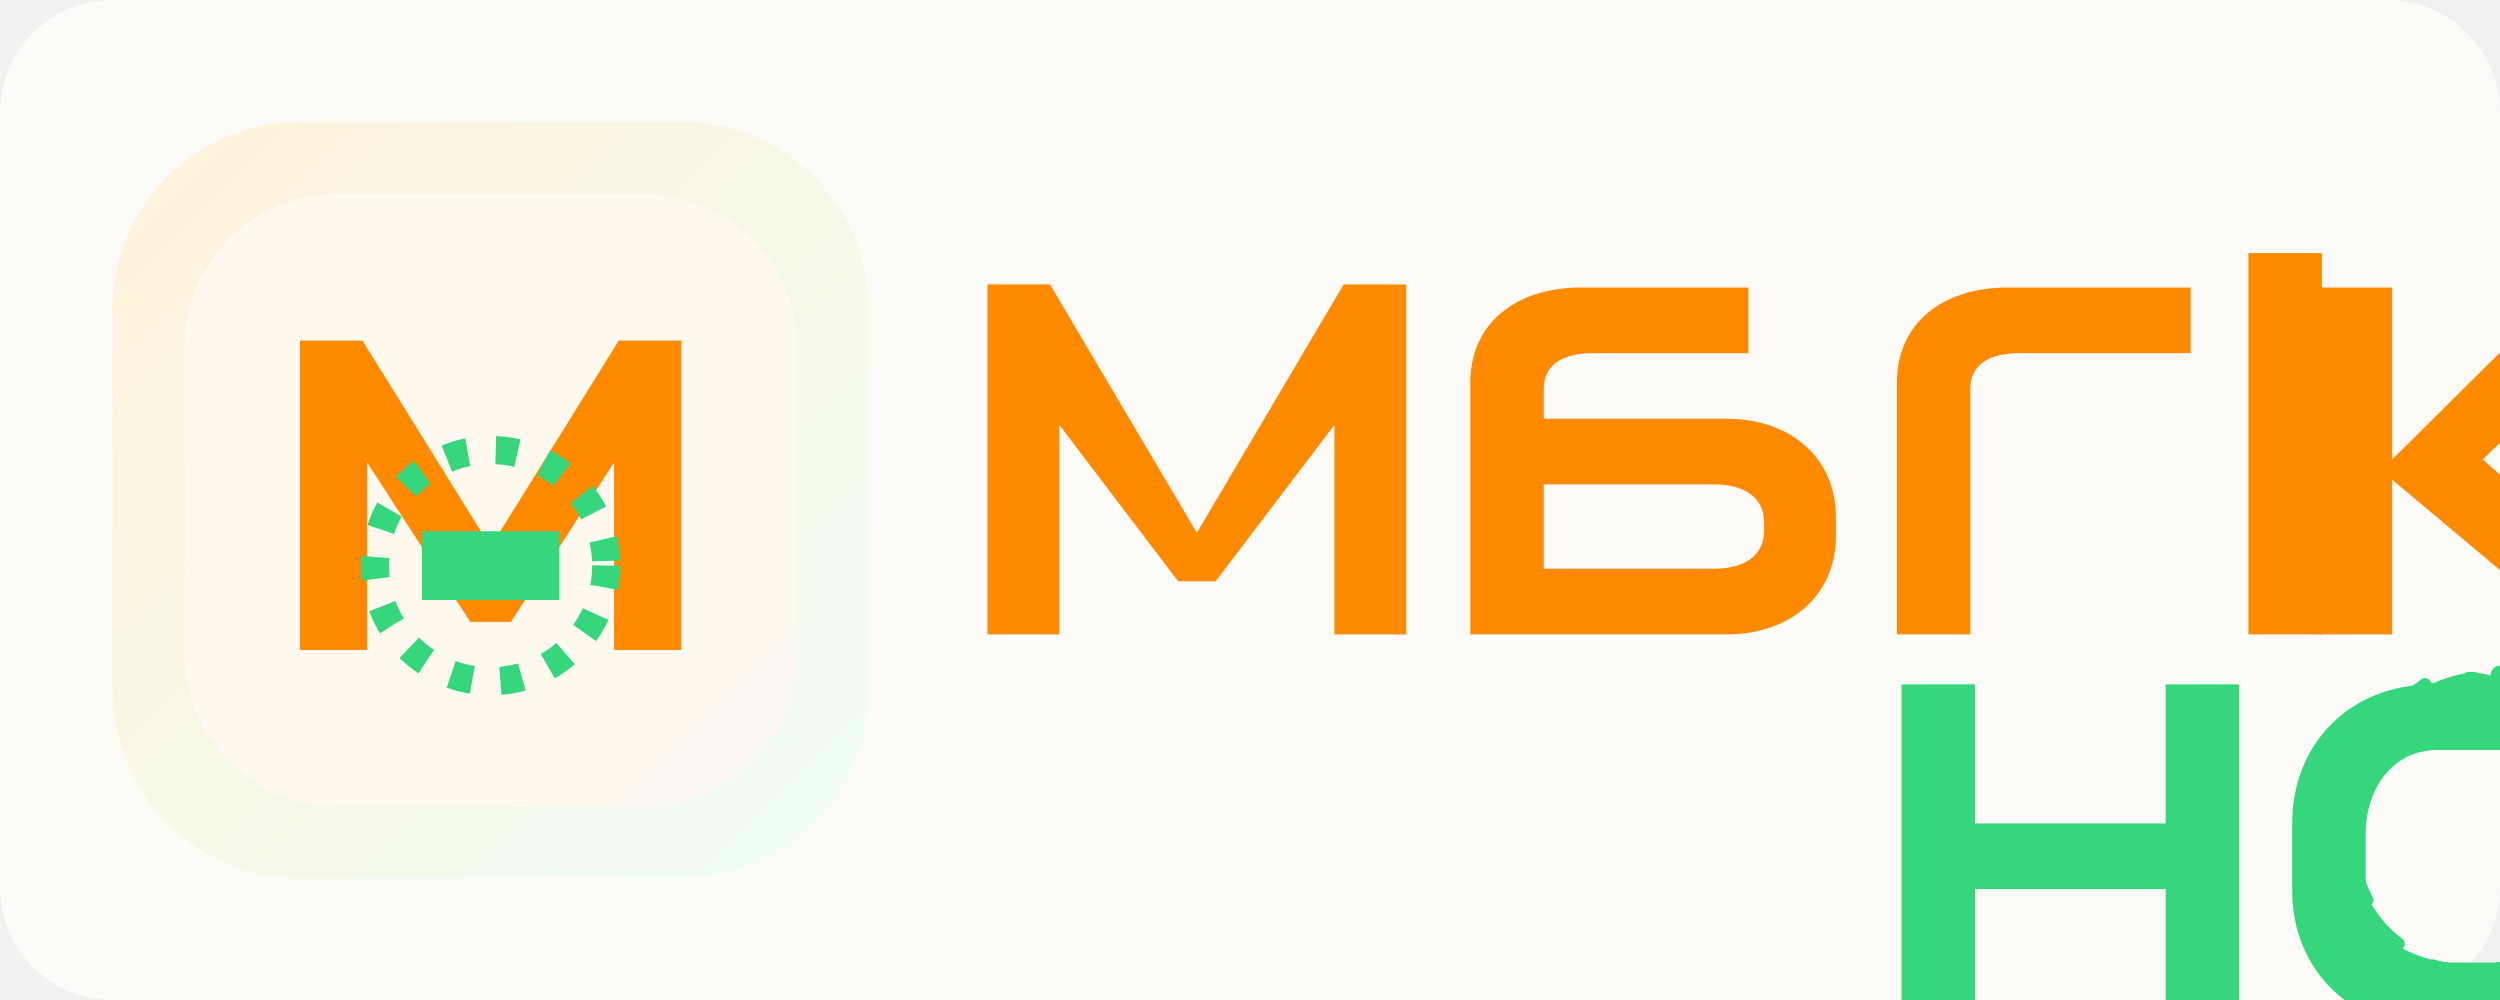
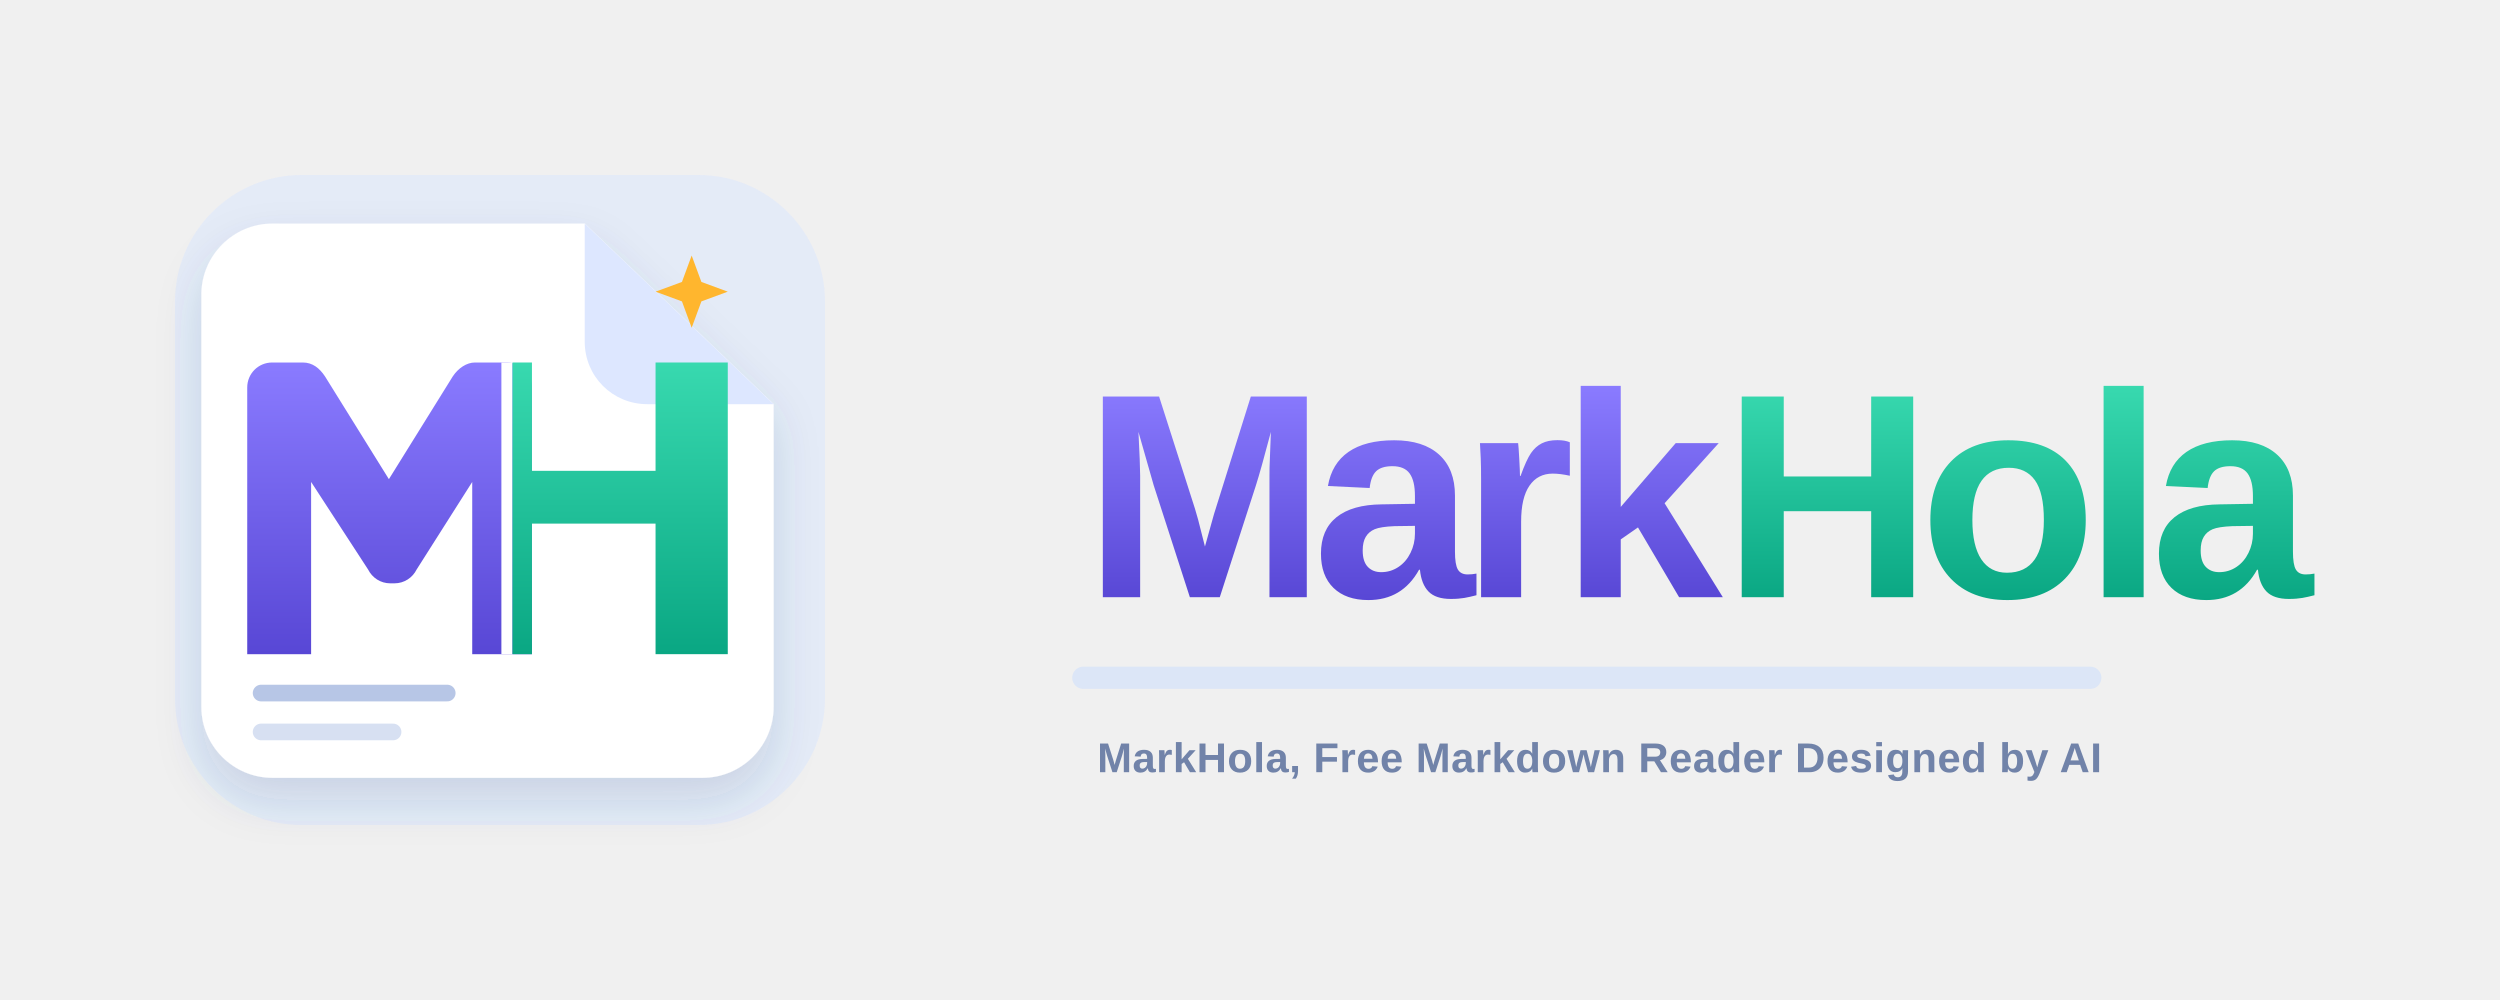
- <svg xmlns="http://www.w3.org/2000/svg" width="1600" height="640" viewBox="0 0 1600 640" fill="none">
-   <rect width="1600" height="640" rx="72" fill="#FCFBF8" />
-   <g transform="translate(72 78)">
-     <rect x="0" y="0" width="484" height="484" rx="120" fill="url(#badge)" />
-     <rect x="46" y="46" width="392" height="392" rx="98" fill="#FFF9F0" fill-opacity="0.96" />
-     <path d="M120 338V140H160L242 272L324 140H364V338H321V218L255 320H229L163 218V338H120Z" fill="#FF8A00" />
-     <path d="M198 262H286V306H198V262Z" fill="#35D67C" />
-     <circle cx="242" cy="284" r="74" stroke="#35D67C" stroke-width="18" stroke-dasharray="14 18" />
+ <svg xmlns="http://www.w3.org/2000/svg" width="1800" height="720" viewBox="0 0 1800 720" fill="none" role="img" aria-labelledby="title desc">
+   <defs>
+     <linearGradient id="surface" x1="70" y1="50" x2="620" y2="664" gradientUnits="userSpaceOnUse">
+       <stop stop-color="#F4F8FF" />
+       <stop offset="1" stop-color="#E8FFF7" />
+     </linearGradient>
+     <linearGradient id="m-gradient" x1="0" y1="0" x2="0" y2="1">
+       <stop stop-color="#8A7BFF" />
+       <stop offset="1" stop-color="#5847D5" />
+     </linearGradient>
+     <linearGradient id="h-gradient" x1="0" y1="0" x2="0" y2="1">
+       <stop stop-color="#38D9AF" />
+       <stop offset="1" stop-color="#0AA783" />
+     </linearGradient>
+     <filter id="shadow" x="76" y="76" width="526" height="550" filterUnits="userSpaceOnUse" color-interpolation-filters="sRGB">
+       <feDropShadow dx="0" dy="16" stdDeviation="16" flood-color="#334B7B" flood-opacity=".15" />
+     </filter>
+   </defs>
+   <path d="M126 217C126 167 167 126 217 126H503C553 126 594 167 594 217V503C594 553 553 594 503 594H217C167 594 126 553 126 503V217Z" fill="#D8E5FF" opacity=".48" />
+   <g filter="url(#shadow)">
+     <path d="M196 161C168 161 145 184 145 212V509C145 537 168 560 196 560H506C534 560 557 537 557 509V291L421 161H196Z" fill="white" />
+     <path d="M421 161V246C421 271 441 291 466 291H557L421 161Z" fill="#DDE7FF" />
  </g>
-   <g transform="translate(632 162)">
-     <path d="M0 244V20H40L134 179L228 20H268V244H222V110L146 210H122L46 110V244H0Z" fill="#FF8A00" />
-     <path d="M309 244V83C309 45 338 22 380 22H487V64H388C367 64 356 72 356 87V106H473C514 106 543 131 543 169V181C543 219 514 244 473 244H309ZM356 202H465C485 202 497 193 497 178V172C497 157 485 148 465 148H356V202Z" fill="#FF8A00" />
-     <path d="M582 244V83C582 45 611 22 653 22H770V64H661C640 64 629 72 629 87V244H582Z" fill="#FF8A00" />
-     <path d="M807 244V0H854V244H807Z" fill="#FF8A00" />
-     <path d="M899 132L1010 22H1071L957 132L1082 244H1017L899 145V244H852V22H899V132Z" fill="#FF8A00" />
-     <path d="M585 496V276H632V365H754V276H801V496H754V407H632V496H585Z" fill="#35D67C" />
-     <path d="M835 408V365C835 314 872 276 925 276H1034C1087 276 1124 314 1124 365V408C1124 458 1087 496 1034 496H925C872 496 835 458 835 408ZM882 401C882 429 899 454 928 454H1031C1060 454 1077 429 1077 401V372C1077 343 1060 318 1031 318H928C899 318 882 343 882 372V401Z" fill="#35D67C" />
-     <path d="M968 270C982 278 992 290 998 305" stroke="#35D67C" stroke-width="12" stroke-linecap="round" />
-     <path d="M998 466C986 478 971 486 955 490" stroke="#35D67C" stroke-width="12" stroke-linecap="round" />
-     <path d="M889 318C896 302 907 289 921 280" stroke="#35D67C" stroke-width="12" stroke-linecap="round" />
-     <path d="M1101 362C1103 377 1100 394 1092 408" stroke="#35D67C" stroke-width="12" stroke-linecap="round" />
-     <path d="M948 272C962 273 976 278 987 286" stroke="#35D67C" stroke-width="8" stroke-linecap="round" />
-     <path d="M913 287C924 279 937 274 951 272" stroke="#35D67C" stroke-width="8" stroke-linecap="round" />
-     <path d="M890 311C897 297 907 285 920 276" stroke="#35D67C" stroke-width="8" stroke-linecap="round" />
-     <path d="M876 343C878 328 884 314 893 301" stroke="#35D67C" stroke-width="8" stroke-linecap="round" />
-     <path d="M874 379C872 364 874 349 879 335" stroke="#35D67C" stroke-width="8" stroke-linecap="round" />
-     <path d="M883 414C876 401 873 387 874 373" stroke="#35D67C" stroke-width="8" stroke-linecap="round" />
-     <path d="M903 442C891 433 882 421 877 407" stroke="#35D67C" stroke-width="8" stroke-linecap="round" />
-     <path d="M933 458C919 456 906 451 895 443" stroke="#35D67C" stroke-width="8" stroke-linecap="round" />
-     <path d="M968 458C954 460 939 460 925 456" stroke="#35D67C" stroke-width="8" stroke-linecap="round" />
-     <path d="M999 445C987 453 973 458 958 459" stroke="#35D67C" stroke-width="8" stroke-linecap="round" />
-     <path d="M1021 423C1014 437 1004 448 991 456" stroke="#35D67C" stroke-width="8" stroke-linecap="round" />
-     <path d="M1034 394C1034 409 1030 423 1022 436" stroke="#35D67C" stroke-width="8" stroke-linecap="round" />
-     <path d="M1033 360C1037 375 1036 390 1032 405" stroke="#35D67C" stroke-width="8" stroke-linecap="round" />
-     <path d="M1022 328C1031 340 1036 354 1036 369" stroke="#35D67C" stroke-width="8" stroke-linecap="round" />
-     <path d="M1000 301C1012 309 1022 320 1029 333" stroke="#35D67C" stroke-width="8" stroke-linecap="round" />
-     <path d="M1156 496V315C1156 292 1173 276 1197 276H1239V318H1206C1200 318 1196 322 1196 329V496H1156Z" fill="#35D67C" />
-     <path d="M1270 408V365C1270 314 1308 276 1361 276H1470C1523 276 1560 314 1560 365V408C1560 458 1523 496 1470 496H1361C1308 496 1270 458 1270 408ZM1317 401C1317 429 1334 454 1364 454H1467C1496 454 1513 429 1513 401V372C1513 343 1496 318 1467 318H1364C1334 318 1317 343 1317 372V401Z" fill="#35D67C" />
+   <g transform="translate(-33 0)">
+     <path d="M211 471V279C211 269 219 261 229 261H251C258 261 263 265 267 271L313 345L359 271C363 265 369 261 375 261H398C408 261 416 269 416 279V471H373V347L333 410C330 416 324 420 317 420H314C307 420 301 416 298 410L257 347V471H211Z" fill="url(#m-gradient)" />
+     <rect x="394" y="261" width="8" height="210" fill="white" />
+     <path d="M402 261H416V339H505V261H557V471H505V377H416V471H402V261Z" fill="url(#h-gradient)" />
  </g>
-   <defs>
-     <linearGradient id="badge" x1="0" y1="0" x2="484" y2="484" gradientUnits="userSpaceOnUse">
-       <stop stop-color="#FFF2D9" />
-       <stop offset="1" stop-color="#EFFFF5" />
-     </linearGradient>
-   </defs>
+   <path d="M188 499H322" stroke="#B7C6E6" stroke-width="12" stroke-linecap="round" />
+   <path d="M188 527H283" stroke="#D7E0F2" stroke-width="12" stroke-linecap="round" />
+   <path d="M498 184L505 203L524 210L505 217L498 236L491 217L472 210L491 203L498 184Z" fill="#FFB62E" />
+   <g aria-label="MarkHola">
+     <text x="780" y="430" fill="url(#m-gradient)" font-family="Avenir Next, Avenir, Helvetica Neue, Arial, sans-serif" font-size="210" font-weight="700" letter-spacing="-10">Mark</text>
+     <text x="1240" y="430" fill="url(#h-gradient)" font-family="Avenir Next, Avenir, Helvetica Neue, Arial, sans-serif" font-size="210" font-weight="700" letter-spacing="-10">Hola</text>
+     <path d="M780 488H1505" stroke="#DCE6F7" stroke-width="16" stroke-linecap="round" />
+     <text x="790" y="556" fill="#7183A9" font-family="Avenir Next, Avenir, Helvetica Neue, Arial, sans-serif" font-size="30" font-weight="600" letter-spacing=".4">MarkHola, Free Markdown Reader Designed by AI</text>
+   </g>
</svg>
